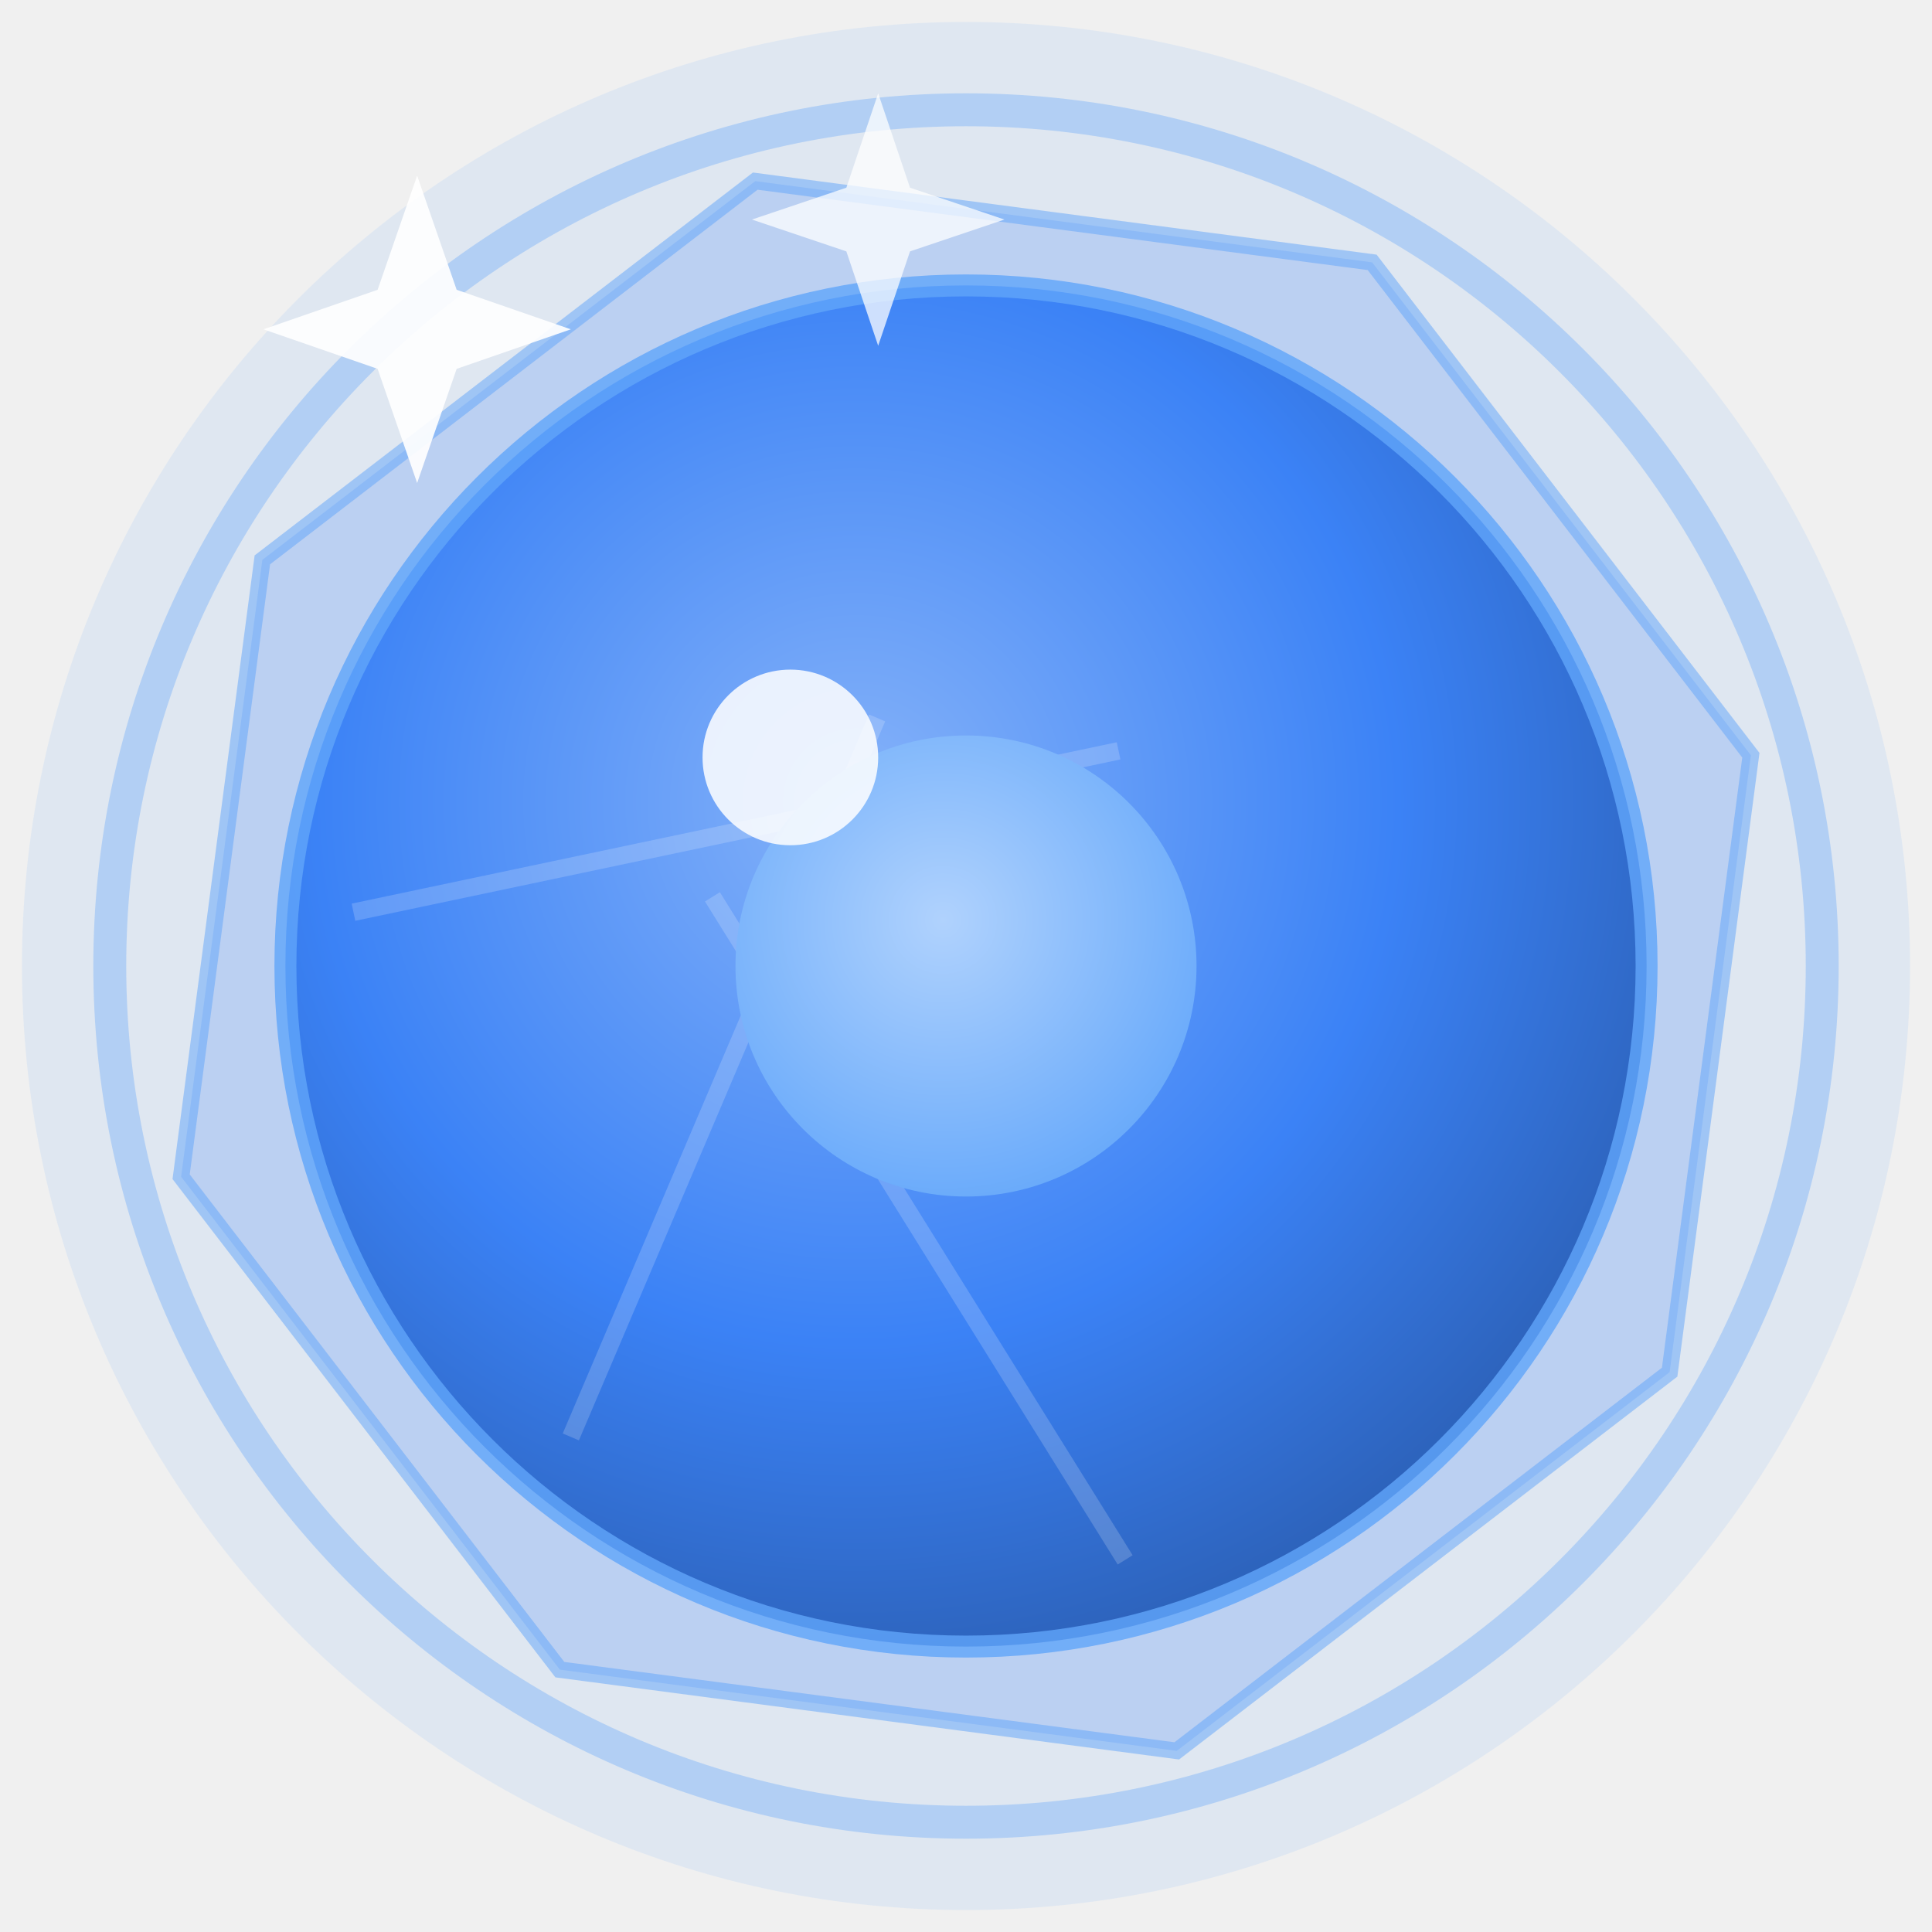
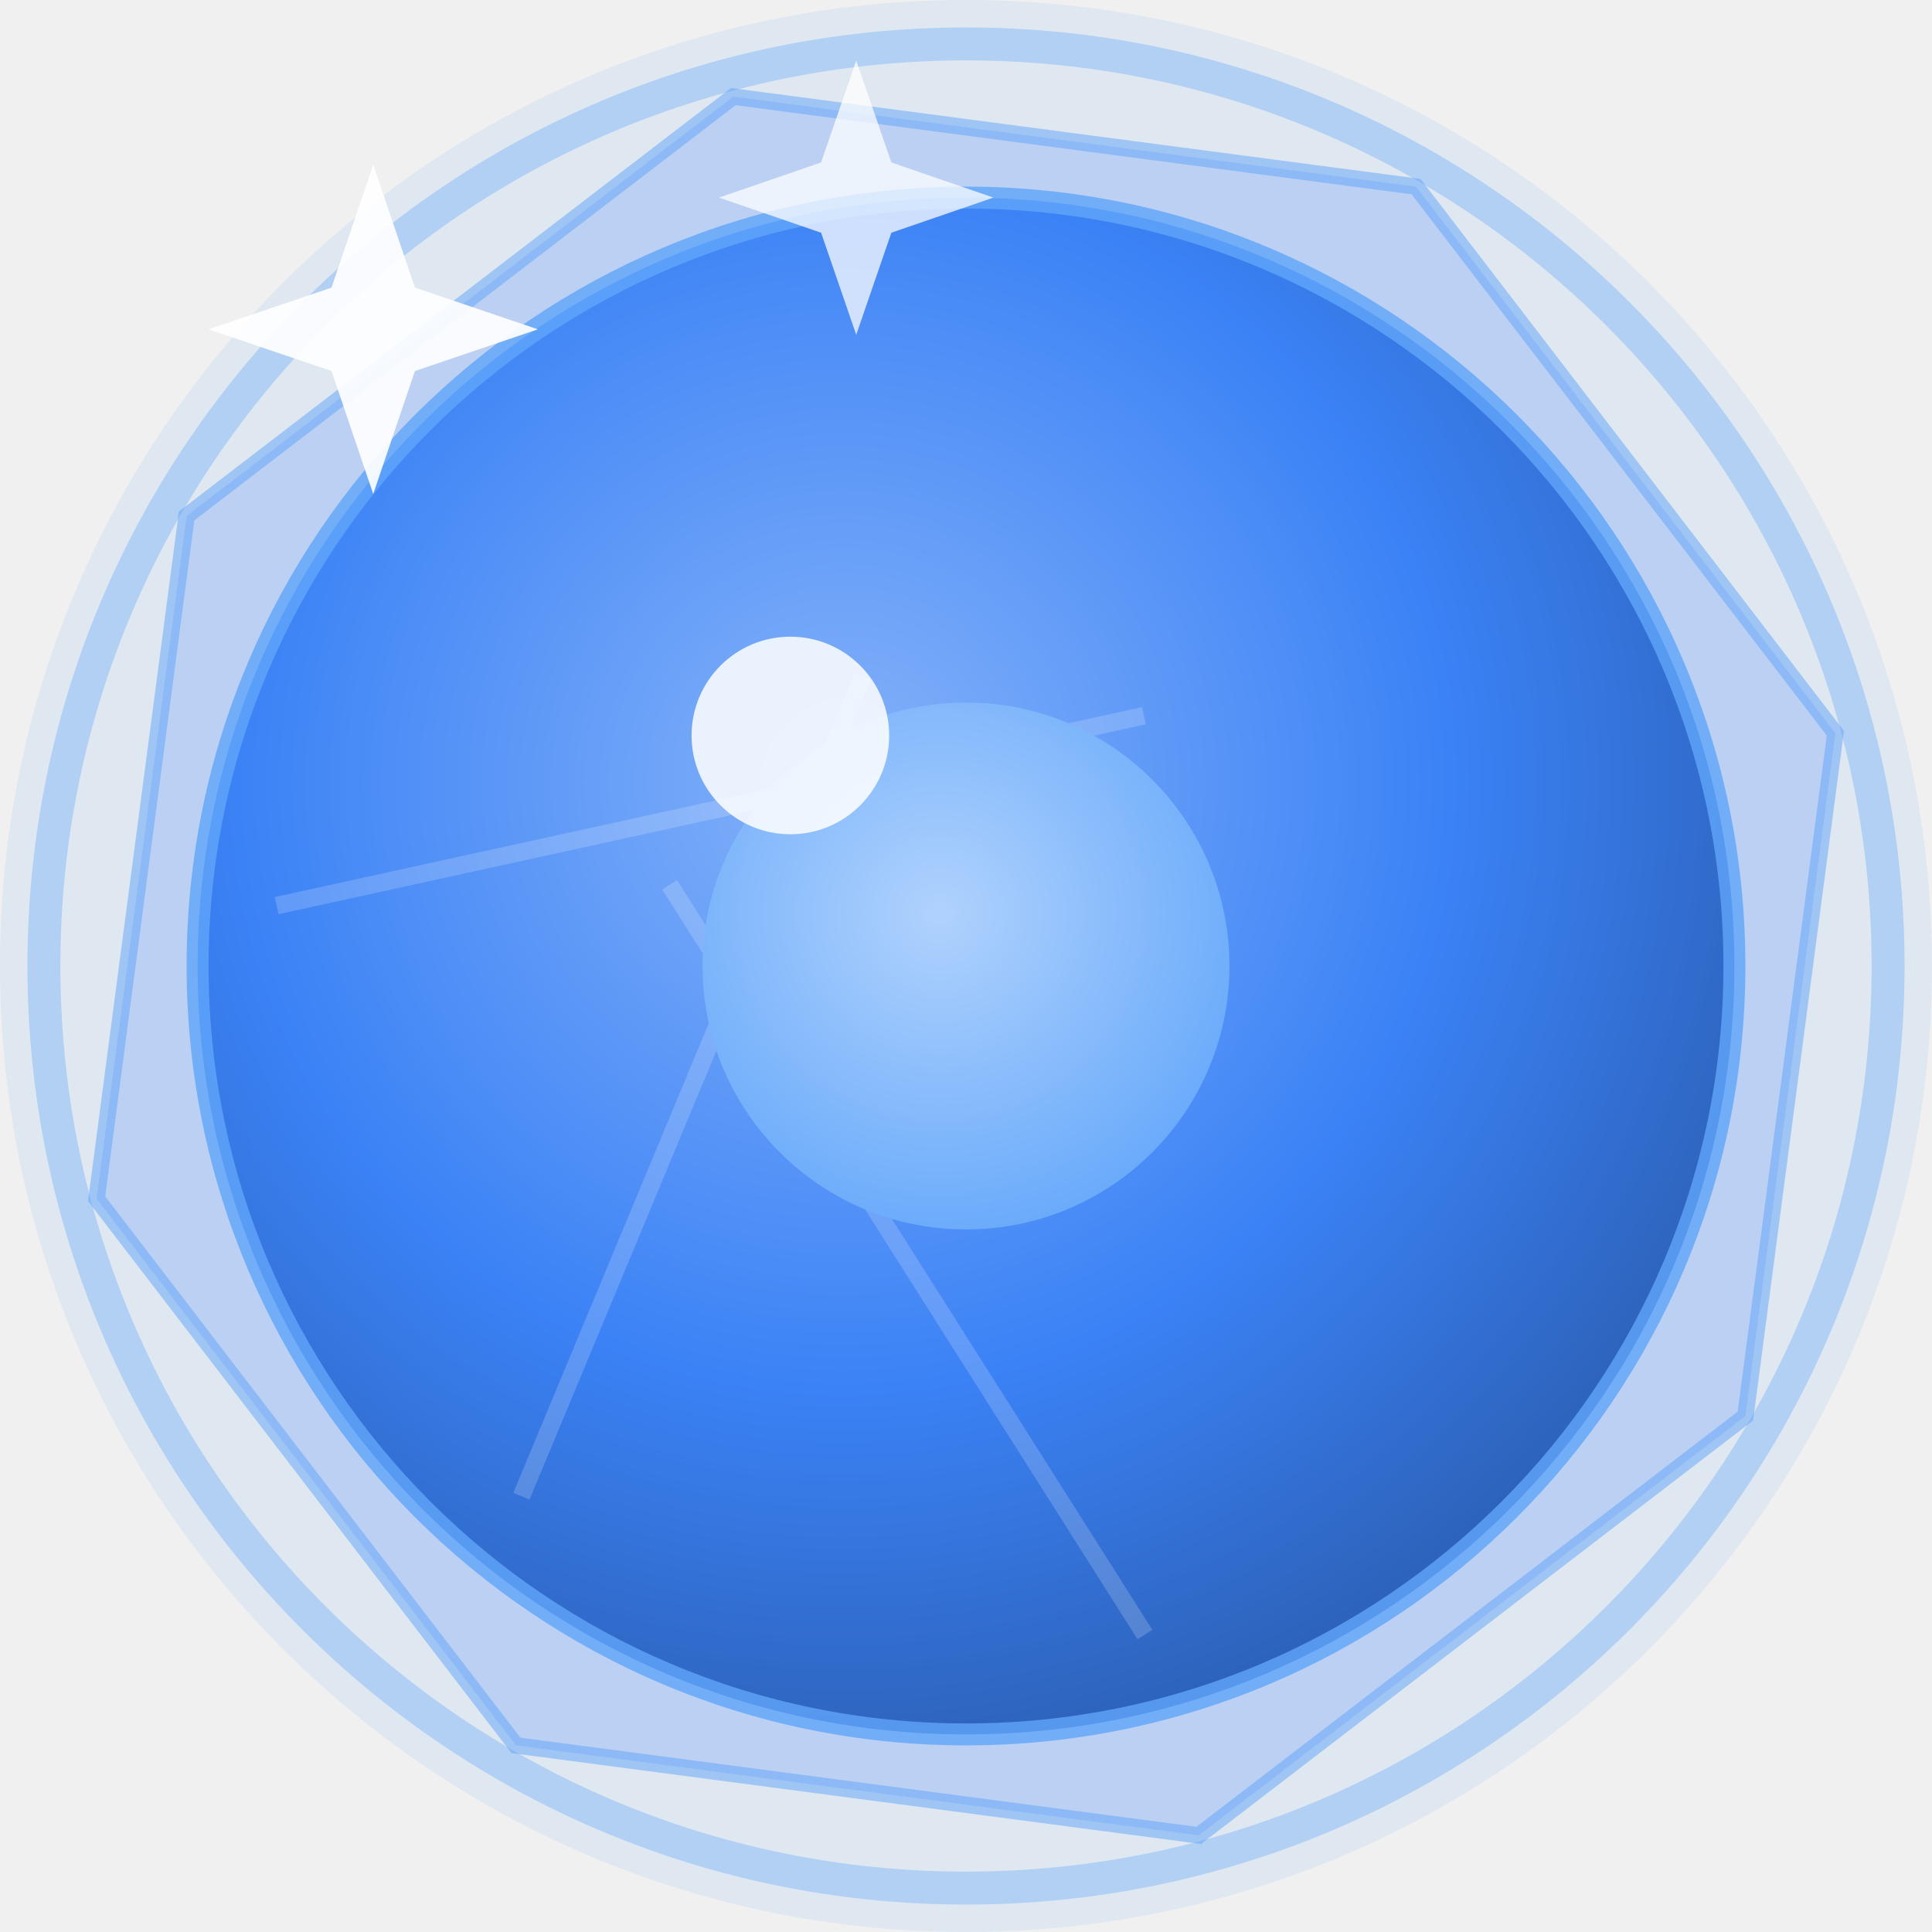
<svg xmlns="http://www.w3.org/2000/svg" width="176" height="176" viewBox="0 0 176 176">
  <defs>
    <radialGradient id="orb" cx="42%" cy="38%" r="72%">
      <stop offset="0%" stop-color="#85B2F9" />
      <stop offset="55%" stop-color="#3B82F6" />
      <stop offset="100%" stop-color="#2858A7" />
    </radialGradient>
    <radialGradient id="core" cx="45%" cy="40%" r="70%">
      <stop offset="0%" stop-color="#B0D2FD" />
      <stop offset="100%" stop-color="#60A5FA" />
    </radialGradient>
  </defs>
-   <circle cx="88" cy="88" r="86" fill="#60A5FA" opacity="0.12" />
-   <circle cx="88" cy="88" r="78" fill="none" stroke="#60A5FA" stroke-opacity="0.35" stroke-width="3" />
-   <polygon points="107.2,159.5 51.0,152.1 16.5,107.2 23.9,51.0 68.8,16.5 125.0,23.9 159.5,68.8 152.1,125.0" fill="#3B82F6" fill-opacity="0.22" stroke="#60A5FA" stroke-opacity="0.5" stroke-width="1.5" />
-   <polygon points="109.1,38.3 138.1,67.8 137.7,109.1 108.2,138.1 66.9,137.7 37.9,108.2 38.3,66.9 67.8,37.9" fill="#60A5FA" fill-opacity="0.10" stroke="#60A5FA" stroke-opacity="0.3" stroke-width="1" />
-   <circle cx="88" cy="88" r="62" fill="url(#orb)" stroke="#60A5FA" stroke-opacity="0.8" stroke-width="2" />
-   <line x1="102.5" y1="142.1" x2="64.9" y2="81.7" stroke="#FFFFFF" stroke-opacity="0.18" stroke-width="1.6" />
-   <line x1="52.0" y1="130.9" x2="79.9" y2="65.4" stroke="#FFFFFF" stroke-opacity="0.18" stroke-width="1.6" />
-   <line x1="32.2" y1="83.1" x2="101.9" y2="68.4" stroke="#FFFFFF" stroke-opacity="0.18" stroke-width="1.6" />
-   <circle cx="88" cy="88" r="21" fill="url(#core)" />
-   <circle cx="72" cy="69" r="8" fill="#FFFFFF" opacity="0.85" />
-   <path d="M52.0,30.0L41.6,33.6L38.0,44.0L34.4,33.6L24.0,30.0L34.4,26.4L38.0,16.0L41.6,26.4Z" fill="#FFFFFF" opacity="0.92" />
-   <path d="M91.5,20.0L82.9,22.9L80.0,31.5L77.1,22.9L68.5,20.0L77.1,17.1L80.0,8.5L82.9,17.1Z" fill="#FFFFFF" opacity="0.74" />
+   <circle cx="88" cy="88" r="88" fill="#60A5FA" opacity="0.12" />
+   <circle cx="88" cy="88" r="84" fill="none" stroke="#60A5FA" stroke-opacity="0.35" stroke-width="3" />
+   <polygon points="109.2,167.2 47.0,159.0 8.8,109.2 17.0,47.0 66.8,8.8 129.0,17.0 167.2,66.8 159.0,129.0" fill="#3B82F6" fill-opacity="0.22" stroke="#60A5FA" stroke-opacity="0.5" stroke-width="1.5" />
+   <polygon points="111.4,32.8 143.6,65.5 143.2,111.4 110.5,143.6 64.6,143.2 32.4,110.5 32.8,64.6 65.5,32.4" fill="#60A5FA" fill-opacity="0.10" stroke="#60A5FA" stroke-opacity="0.3" stroke-width="1" />
+   <circle cx="88" cy="88" r="70" fill="url(#orb)" stroke="#60A5FA" stroke-opacity="0.8" stroke-width="2" />
+   <line x1="104.3" y1="148.9" x2="61.0" y2="80.6" stroke="#FFFFFF" stroke-opacity="0.18" stroke-width="1.6" />
+   <line x1="47.5" y1="136.3" x2="78.6" y2="61.6" stroke="#FFFFFF" stroke-opacity="0.18" stroke-width="1.6" />
+   <line x1="25.2" y1="82.5" x2="104.2" y2="65.2" stroke="#FFFFFF" stroke-opacity="0.18" stroke-width="1.6" />
+   <circle cx="88" cy="88" r="24" fill="url(#core)" />
+   <circle cx="72" cy="67" r="9" fill="#FFFFFF" opacity="0.85" />
+   <path d="M49.0,30.0L37.8,33.8L34.0,45.0L30.2,33.8L19.0,30.0L30.2,26.2L34.0,15.0L37.8,26.2Z" fill="#FFFFFF" opacity="0.92" />
+   <path d="M90.5,18.0L81.2,21.2L78.0,30.5L74.8,21.2L65.5,18.0L74.8,14.8L78.0,5.5L81.2,14.8Z" fill="#FFFFFF" opacity="0.74" />
</svg>
